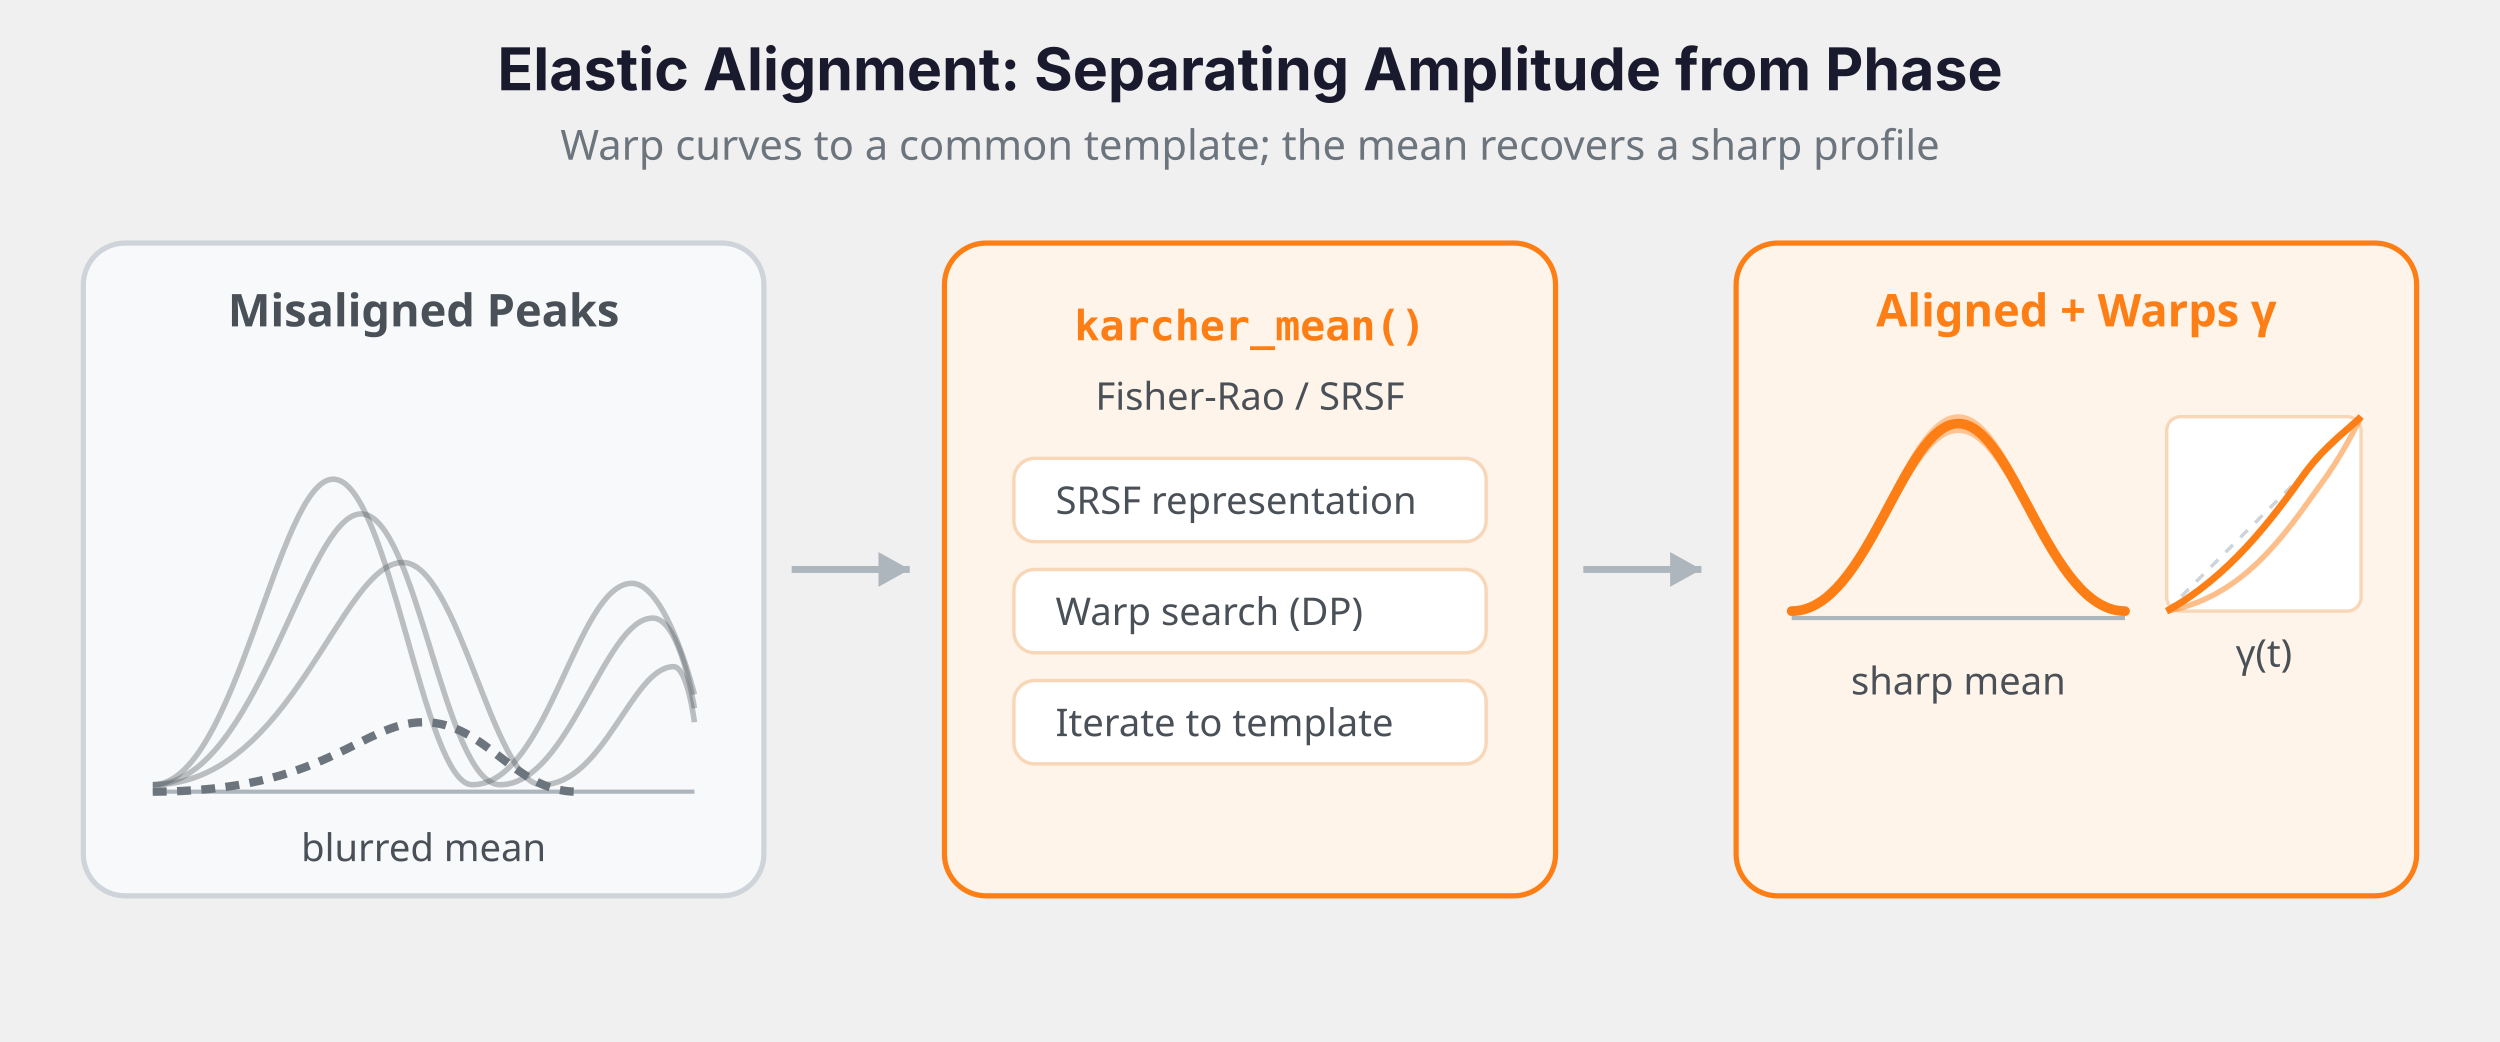
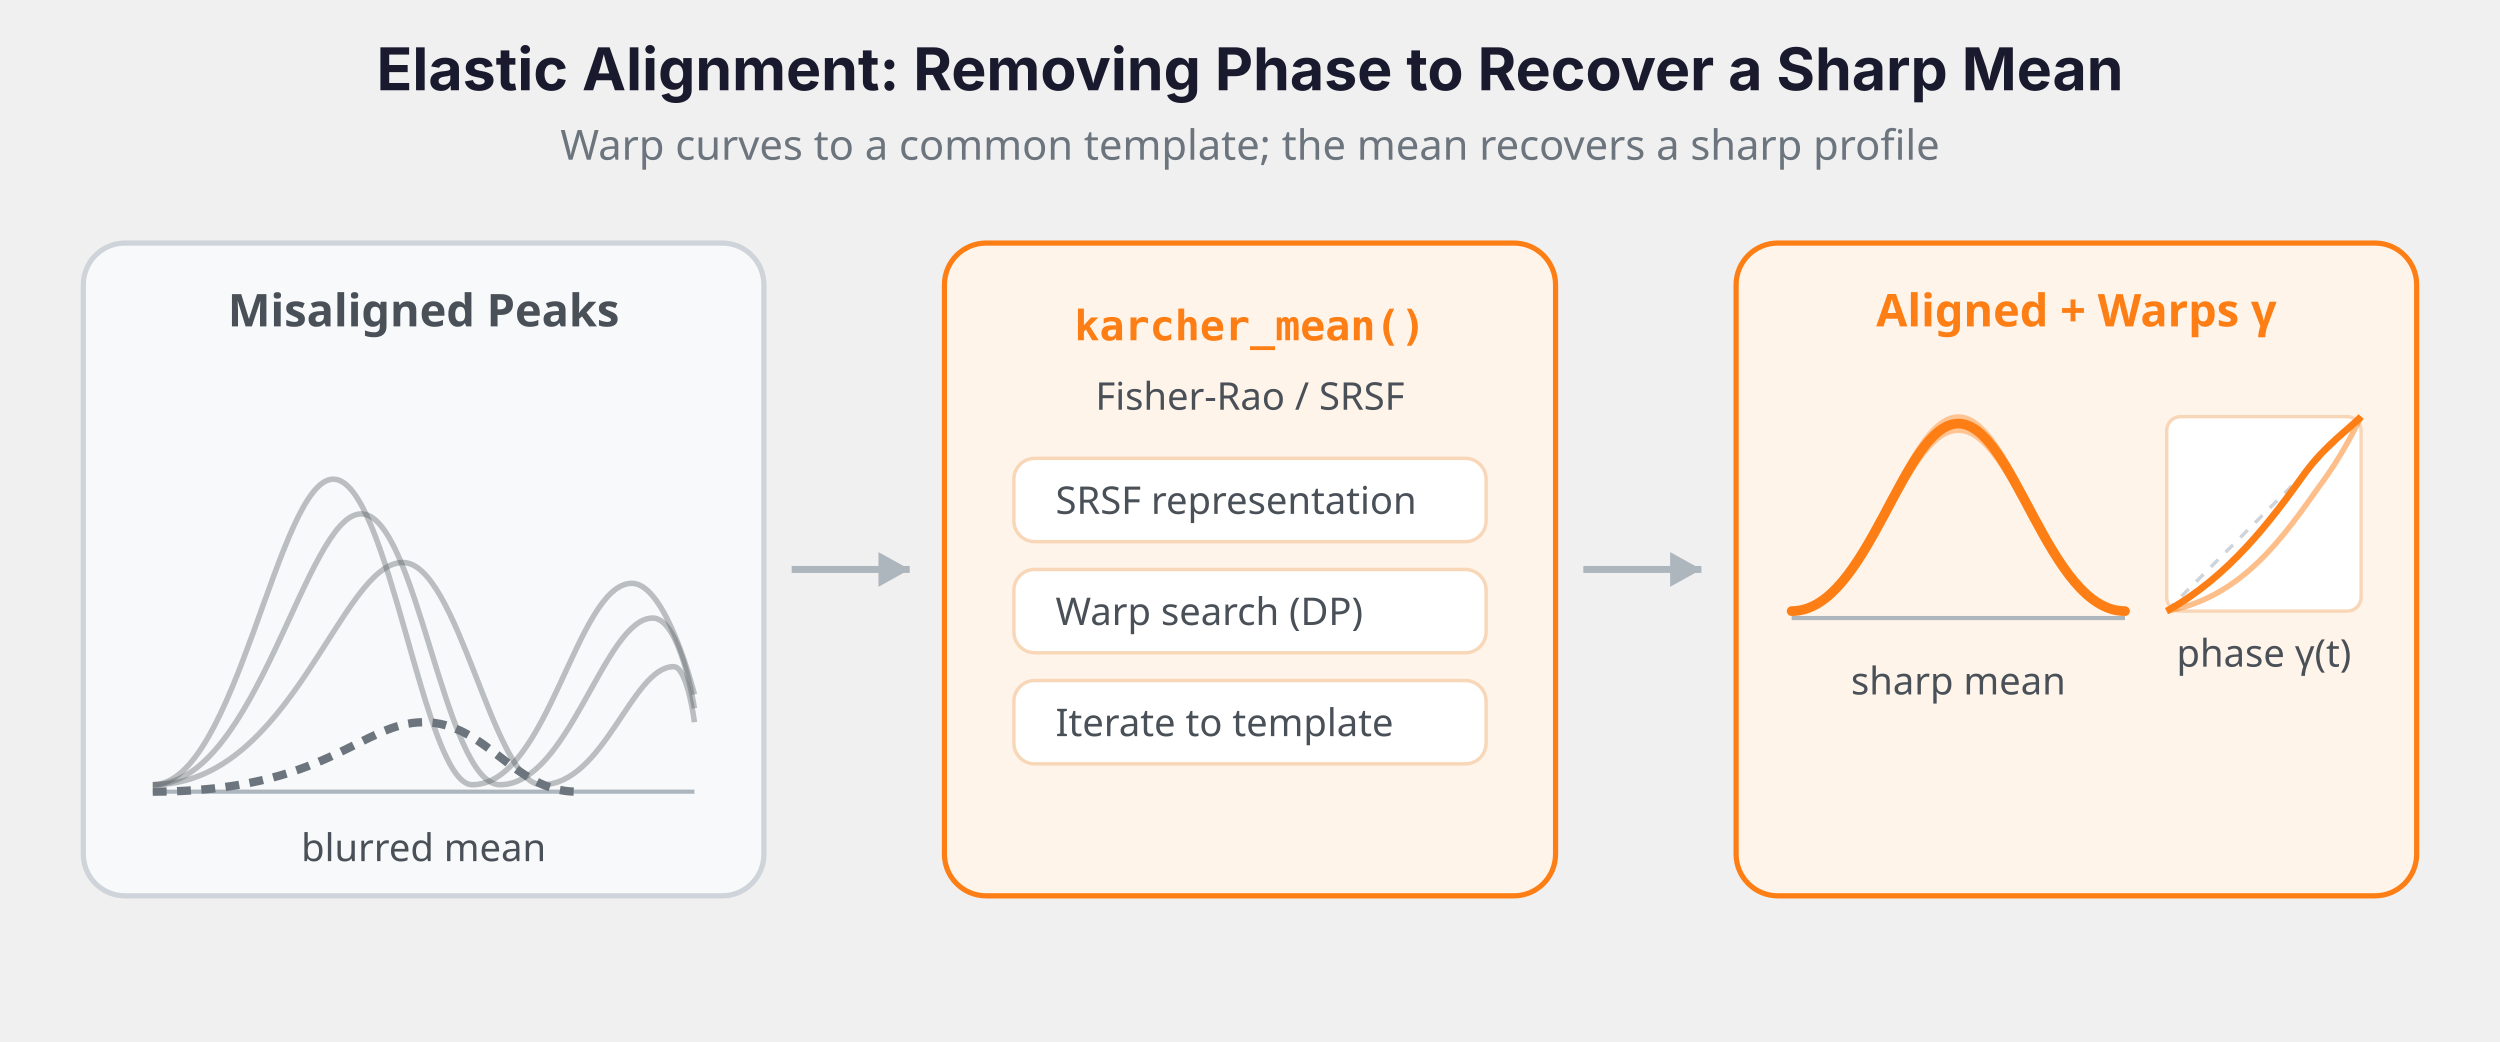
- <svg xmlns="http://www.w3.org/2000/svg" viewBox="0 0 720 300" fill="none" role="img" aria-label="Elastic alignment: separating amplitude from phase variation">
+ <svg xmlns="http://www.w3.org/2000/svg" viewBox="0 0 720 300" fill="none" role="img" aria-label="Elastic alignment: removing phase variation by warping curves to a common template to recover a sharp mean">
  <style>
    .ttl{font:700 17px system-ui,-apple-system,sans-serif;fill:#1a1a2e}
    .sub{font:400 12px system-ui,sans-serif;fill:#6c757d}
    .lab{font:700 13px system-ui,sans-serif}
    .sm{font:400 11px system-ui,sans-serif;fill:#495057}
    .mono{font:600 12px ui-monospace,monospace}
  </style>
-   <text class="ttl" x="360" y="26" text-anchor="middle">Elastic Alignment: Separating Amplitude from Phase</text>
+   <text class="ttl" x="360" y="26" text-anchor="middle">Elastic Alignment: Removing Phase to Recover a Sharp Mean</text>
  <text class="sub" x="360" y="46" text-anchor="middle">Warp curves to a common template; the mean recovers a sharp profile</text>
  <rect x="24" y="70" width="196" height="188" rx="12" fill="#f8f9fa" stroke="#ced4da" stroke-width="1.5" />
  <text class="lab" x="122" y="94" text-anchor="middle" fill="#495057">Misaligned Peaks</text>
  <g transform="translate(44,108)">
    <line x1="0" y1="120" x2="156" y2="120" stroke="#adb5bd" stroke-width="1.2" />
    <path d="M0 118 C30 118 44 40 60 40 C76 40 84 118 100 118 C120 118 130 70 144 70 C152 70 156 96 156 96" stroke="#495057" stroke-opacity=".35" stroke-width="1.6" />
    <path d="M0 118 C40 118 54 54 72 54 C88 54 98 118 112 118 C130 118 138 84 150 84 C154 84 156 100 156 100" stroke="#495057" stroke-opacity=".35" stroke-width="1.6" />
    <path d="M0 118 C24 118 36 30 52 30 C68 30 78 118 92 118 C114 118 122 60 138 60 C148 60 156 92 156 92" stroke="#495057" stroke-opacity=".35" stroke-width="1.6" />
    <path d="M0 120 C50 120 60 100 78 100 C96 100 104 120 122 120" stroke="#6c757d" stroke-width="2.4" stroke-dasharray="4 3" />
  </g>
  <text class="sm" x="122" y="248" text-anchor="middle" fill="#6c757d">blurred mean</text>
  <path d="M228 164 h34" stroke="#adb5bd" stroke-width="2" />
  <path d="M262 164 l-9 -5 v10 z" fill="#adb5bd" />
  <rect x="272" y="70" width="176" height="188" rx="12" fill="#fff4ea" stroke="#fd7e14" stroke-width="1.5" />
  <text class="mono" x="360" y="98" text-anchor="middle" fill="#fd7e14">karcher_mean()</text>
  <text class="sm" x="360" y="118" text-anchor="middle">Fisher-Rao / SRSF</text>
  <g transform="translate(292,132)">
    <rect x="0" y="0" width="136" height="24" rx="6" fill="#fff" stroke="#f8d7b8" />
    <text class="sm" x="12" y="16">SRSF representation</text>
    <rect x="0" y="32" width="136" height="24" rx="6" fill="#fff" stroke="#f8d7b8" />
    <text class="sm" x="12" y="48">Warp search (DP)</text>
    <rect x="0" y="64" width="136" height="24" rx="6" fill="#fff" stroke="#f8d7b8" />
    <text class="sm" x="12" y="80">Iterate to template</text>
  </g>
  <path d="M456 164 h34" stroke="#adb5bd" stroke-width="2" />
  <path d="M490 164 l-9 -5 v10 z" fill="#adb5bd" />
  <rect x="500" y="70" width="196" height="188" rx="12" fill="#fff4ea" stroke="#fd7e14" stroke-width="1.5" />
  <text class="lab" x="598" y="94" text-anchor="middle" fill="#fd7e14">Aligned + Warps γ</text>
  <g transform="translate(516,108)">
    <line x1="0" y1="70" x2="96" y2="70" stroke="#adb5bd" stroke-width="1.2" />
    <path d="M0 68 C22 68 32 12 48 12 C64 12 74 68 96 68" stroke="#fd7e14" stroke-opacity=".4" stroke-width="1.4" />
    <path d="M0 68 C22 68 32 16 48 16 C64 16 74 68 96 68" stroke="#fd7e14" stroke-opacity=".4" stroke-width="1.4" />
    <path d="M0 68 C22 68 32 14 48 14 C64 14 74 68 96 68" stroke="#fd7e14" stroke-width="2.8" stroke-linecap="round" />
  </g>
  <text class="sm" x="564" y="200" text-anchor="middle" fill="#fd7e14">sharp mean</text>
  <g transform="translate(624,120)">
    <rect x="0" y="0" width="56" height="56" rx="4" fill="#fff" stroke="#f8d7b8" />
    <line x1="0" y1="56" x2="56" y2="0" stroke="#ced4da" stroke-width="1" stroke-dasharray="3 3" />
    <path d="M0 56 C18 46 30 30 40 16 C46 8 52 4 56 0" stroke="#fd7e14" stroke-width="2" />
    <path d="M0 56 C22 52 34 34 44 20 C50 12 54 4 56 0" stroke="#fd7e14" stroke-opacity=".5" stroke-width="1.6" />
  </g>
-   <text class="sm" x="652" y="192" text-anchor="middle" fill="#6c757d">γ(t)</text>
+   <text class="sm" x="652" y="192" text-anchor="middle" fill="#6c757d">phase γ(t)</text>
</svg>
